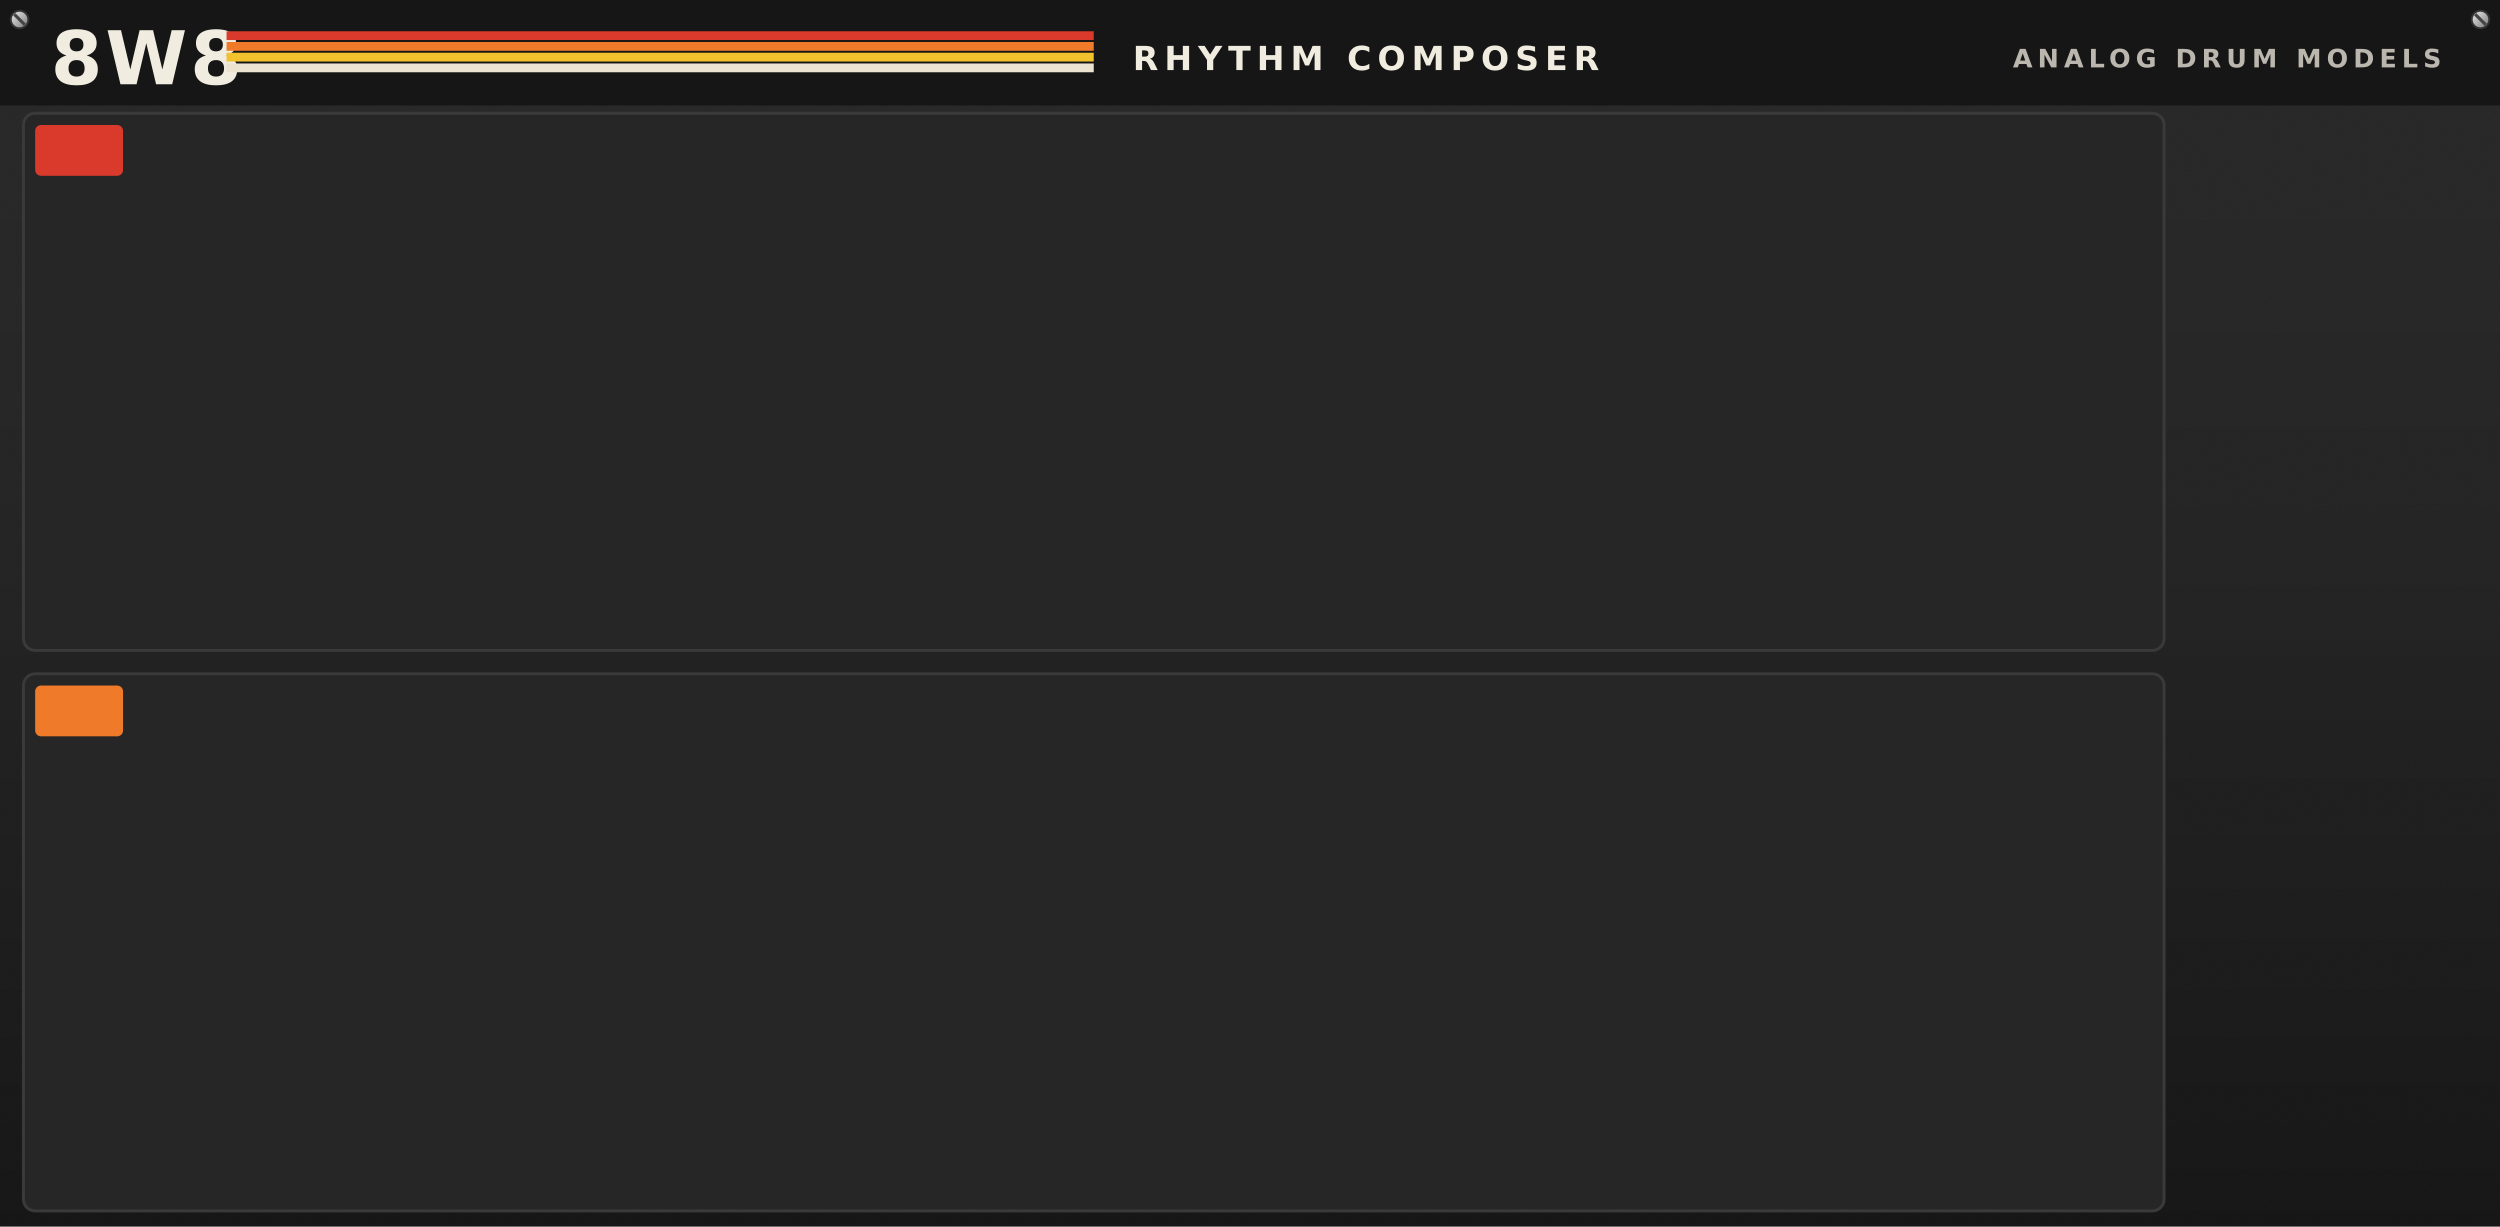
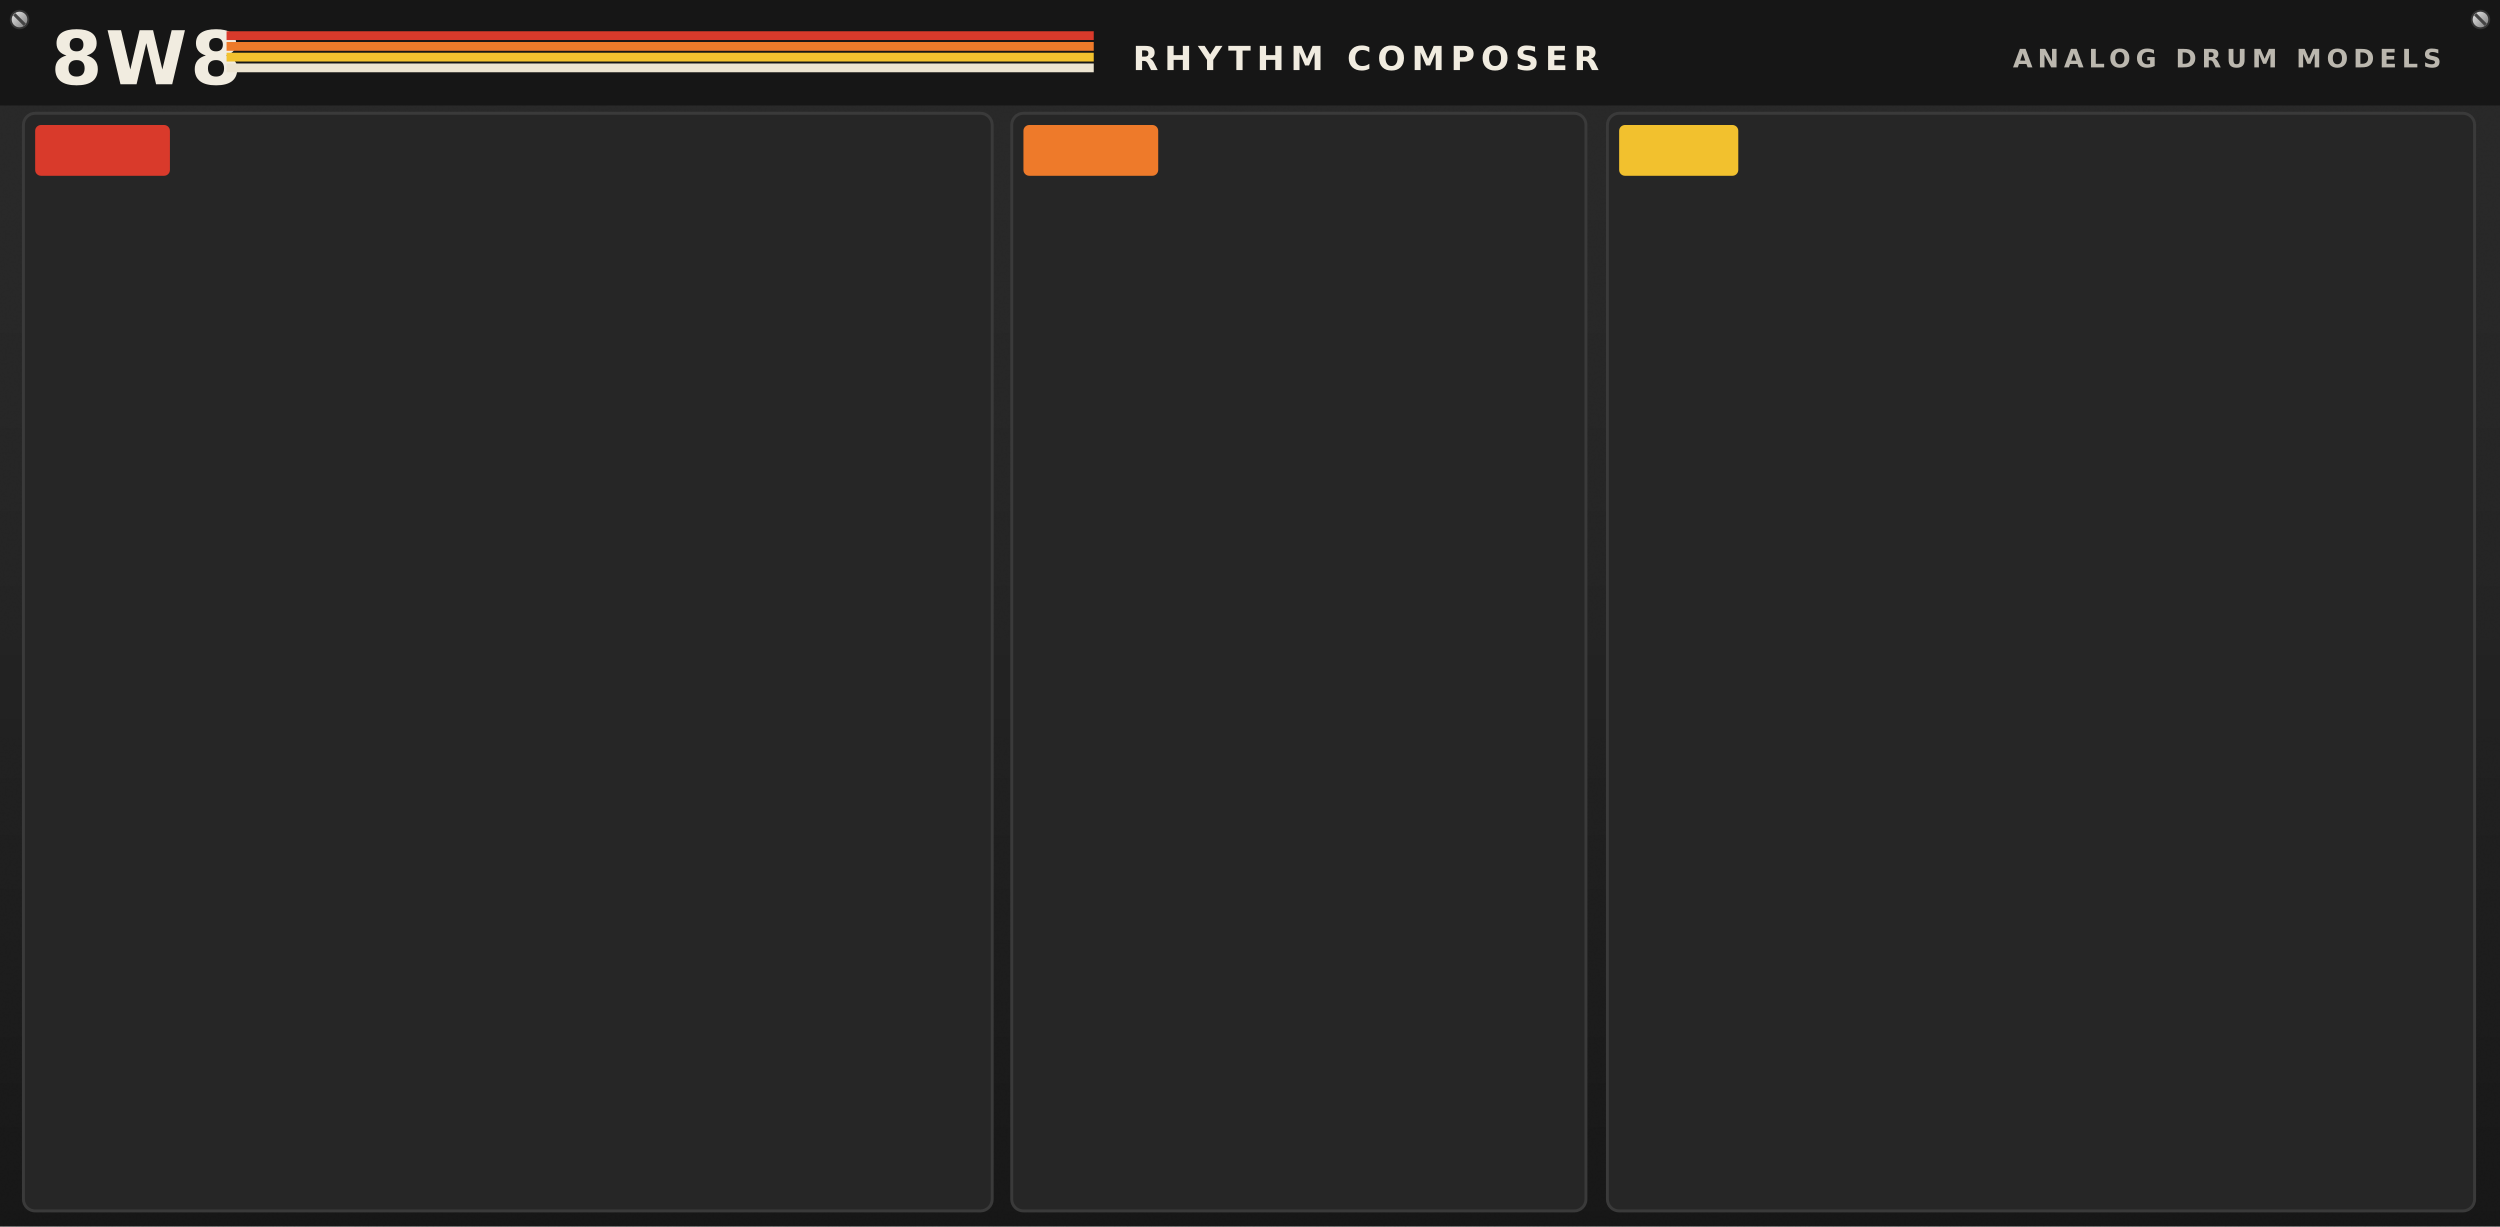
<svg xmlns="http://www.w3.org/2000/svg" width="1280" height="628" viewBox="0 0 1280 628">
  <defs>
    <filter id="brush" x="0" y="0" width="100%" height="100%">
      <feTurbulence type="fractalNoise" baseFrequency="0.002 0.9" numOctaves="2" seed="4" />
      <feColorMatrix values="0 0 0 0 1  0 0 0 0 1  0 0 0 0 1  0 0 0 0.16 0" />
    </filter>
    <filter id="grain" x="0" y="0" width="100%" height="100%">
      <feTurbulence type="fractalNoise" baseFrequency="0.9" numOctaves="2" seed="7" />
      <feColorMatrix values="0 0 0 0 0  0 0 0 0 0  0 0 0 0 0  0 0 0 0.10 0" />
    </filter>
    <filter id="woodf" x="0" y="0" width="100%" height="100%">
      <feTurbulence type="fractalNoise" baseFrequency="0.012 0.25" numOctaves="3" seed="11" />
      <feColorMatrix values="0 0 0 0 0.36  0 0 0 0 0.20  0 0 0 0 0.09  0 0 0 0.9 0" />
    </filter>
    <linearGradient id="screw" x1="0" y1="0" x2="1" y2="1">
      <stop offset="0" stop-color="#eee" />
      <stop offset="1" stop-color="#777" />
    </linearGradient>
    <linearGradient id="shade" x1="0" y1="0" x2="0" y2="1">
      <stop offset="0" stop-color="#fff" stop-opacity="0.07" />
      <stop offset="1" stop-color="#000" stop-opacity="0.12" />
    </linearGradient>
  </defs>
  <rect width="1280" height="628" fill="#1b1b1b" />
  <rect width="1280" height="628" filter="url(#grain)" />
  <rect width="1280" height="628" fill="url(#shade)" />
-   <rect x="12" y="58" width="1096" height="275" rx="6" fill="#262626" stroke="#3a3a3a" stroke-width="1.5" />
-   <rect x="18" y="64" width="45" height="26" rx="3" fill="#d93a2b" />
-   <rect x="12" y="345" width="1096" height="275" rx="6" fill="#262626" stroke="#3a3a3a" stroke-width="1.5" />
-   <rect x="18" y="351" width="45" height="26" rx="3" fill="#ee7a2a" />
+   <rect x="12" y="58" width="496" height="562" rx="6" fill="#262626" stroke="#3a3a3a" stroke-width="1.5" />
+   <rect x="18" y="64" width="69" height="26" rx="3" fill="#d93a2b" />
+   <rect x="518" y="58" width="294" height="562" rx="6" fill="#262626" stroke="#3a3a3a" stroke-width="1.5" />
+   <rect x="524" y="64" width="69" height="26" rx="3" fill="#ee7a2a" />
+   <rect x="823" y="58" width="444" height="562" rx="6" fill="#262626" stroke="#3a3a3a" stroke-width="1.5" />
+   <rect x="829" y="64" width="61" height="26" rx="3" fill="#f2c12e" />
  <rect x="0" y="0" width="1280" height="54" fill="#161616" />
  <text x="26" y="30" font-family="Titillium Web, DejaVu Sans, sans-serif" font-size="38" font-weight="700" fill="#f1ece0" text-anchor="start" dominant-baseline="central" style="letter-spacing:0.04em;">8W8</text>
  <rect x="116" y="16" width="444" height="4.5" fill="#d93a2b" />
  <rect x="116" y="21.5" width="444" height="4.5" fill="#ee7a2a" />
  <rect x="116" y="27" width="444" height="4.5" fill="#f2c12e" />
  <rect x="116" y="32.5" width="444" height="4.5" fill="#ece4d1" />
  <text x="580" y="30" font-family="Titillium Web, DejaVu Sans, sans-serif" font-size="17" font-weight="600" fill="#f1ece0" text-anchor="start" dominant-baseline="central" style="letter-spacing:0.18em;">RHYTHM COMPOSER</text>
  <text x="1250" y="30" font-family="Titillium Web, DejaVu Sans, sans-serif" font-size="13" font-weight="600" fill="#f1ece0" text-anchor="end" dominant-baseline="central" style="letter-spacing:0.2em;" opacity="0.75">ANALOG DRUM MODELS</text>
  <circle cx="10" cy="10" r="4.5" fill="url(#screw)" stroke="#333" stroke-width="1" />
  <line x1="7.3" y1="7.3" x2="12.7" y2="12.7" stroke="#444" stroke-width="1.6" />
  <circle cx="1270" cy="10" r="4.5" fill="url(#screw)" stroke="#333" stroke-width="1" />
  <line x1="1267.3" y1="7.3" x2="1272.7" y2="12.7" stroke="#444" stroke-width="1.6" />
</svg>
